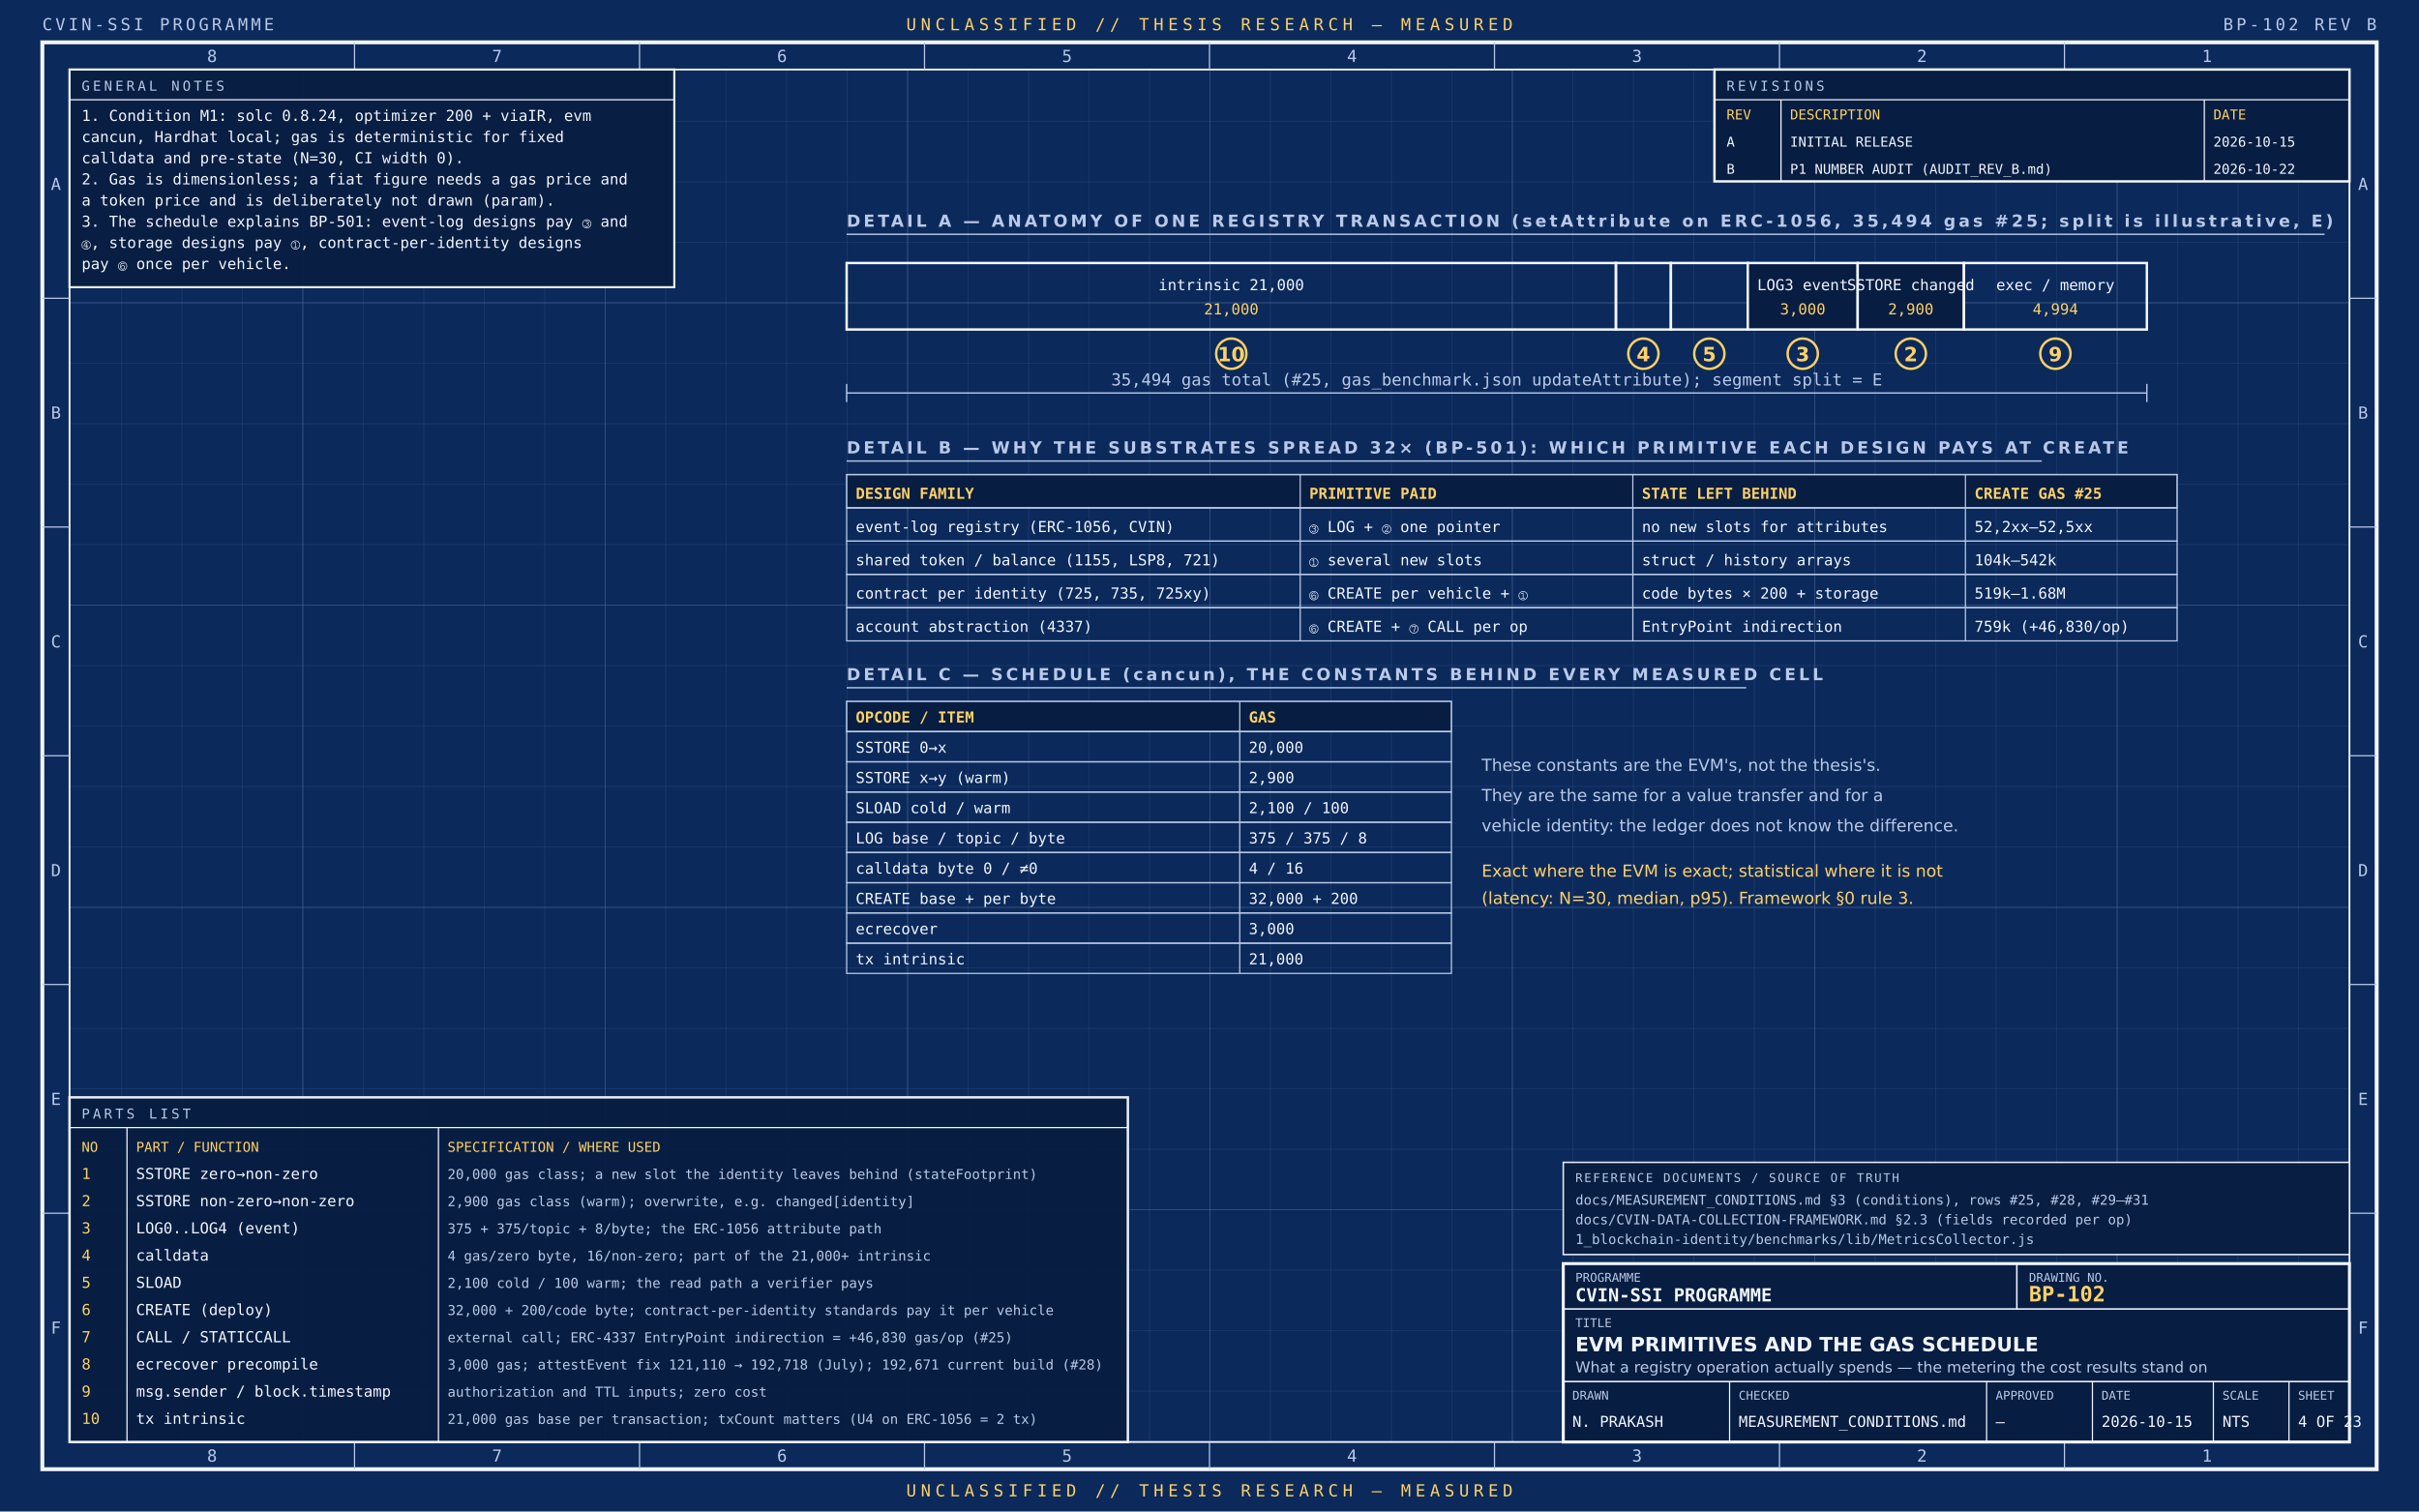
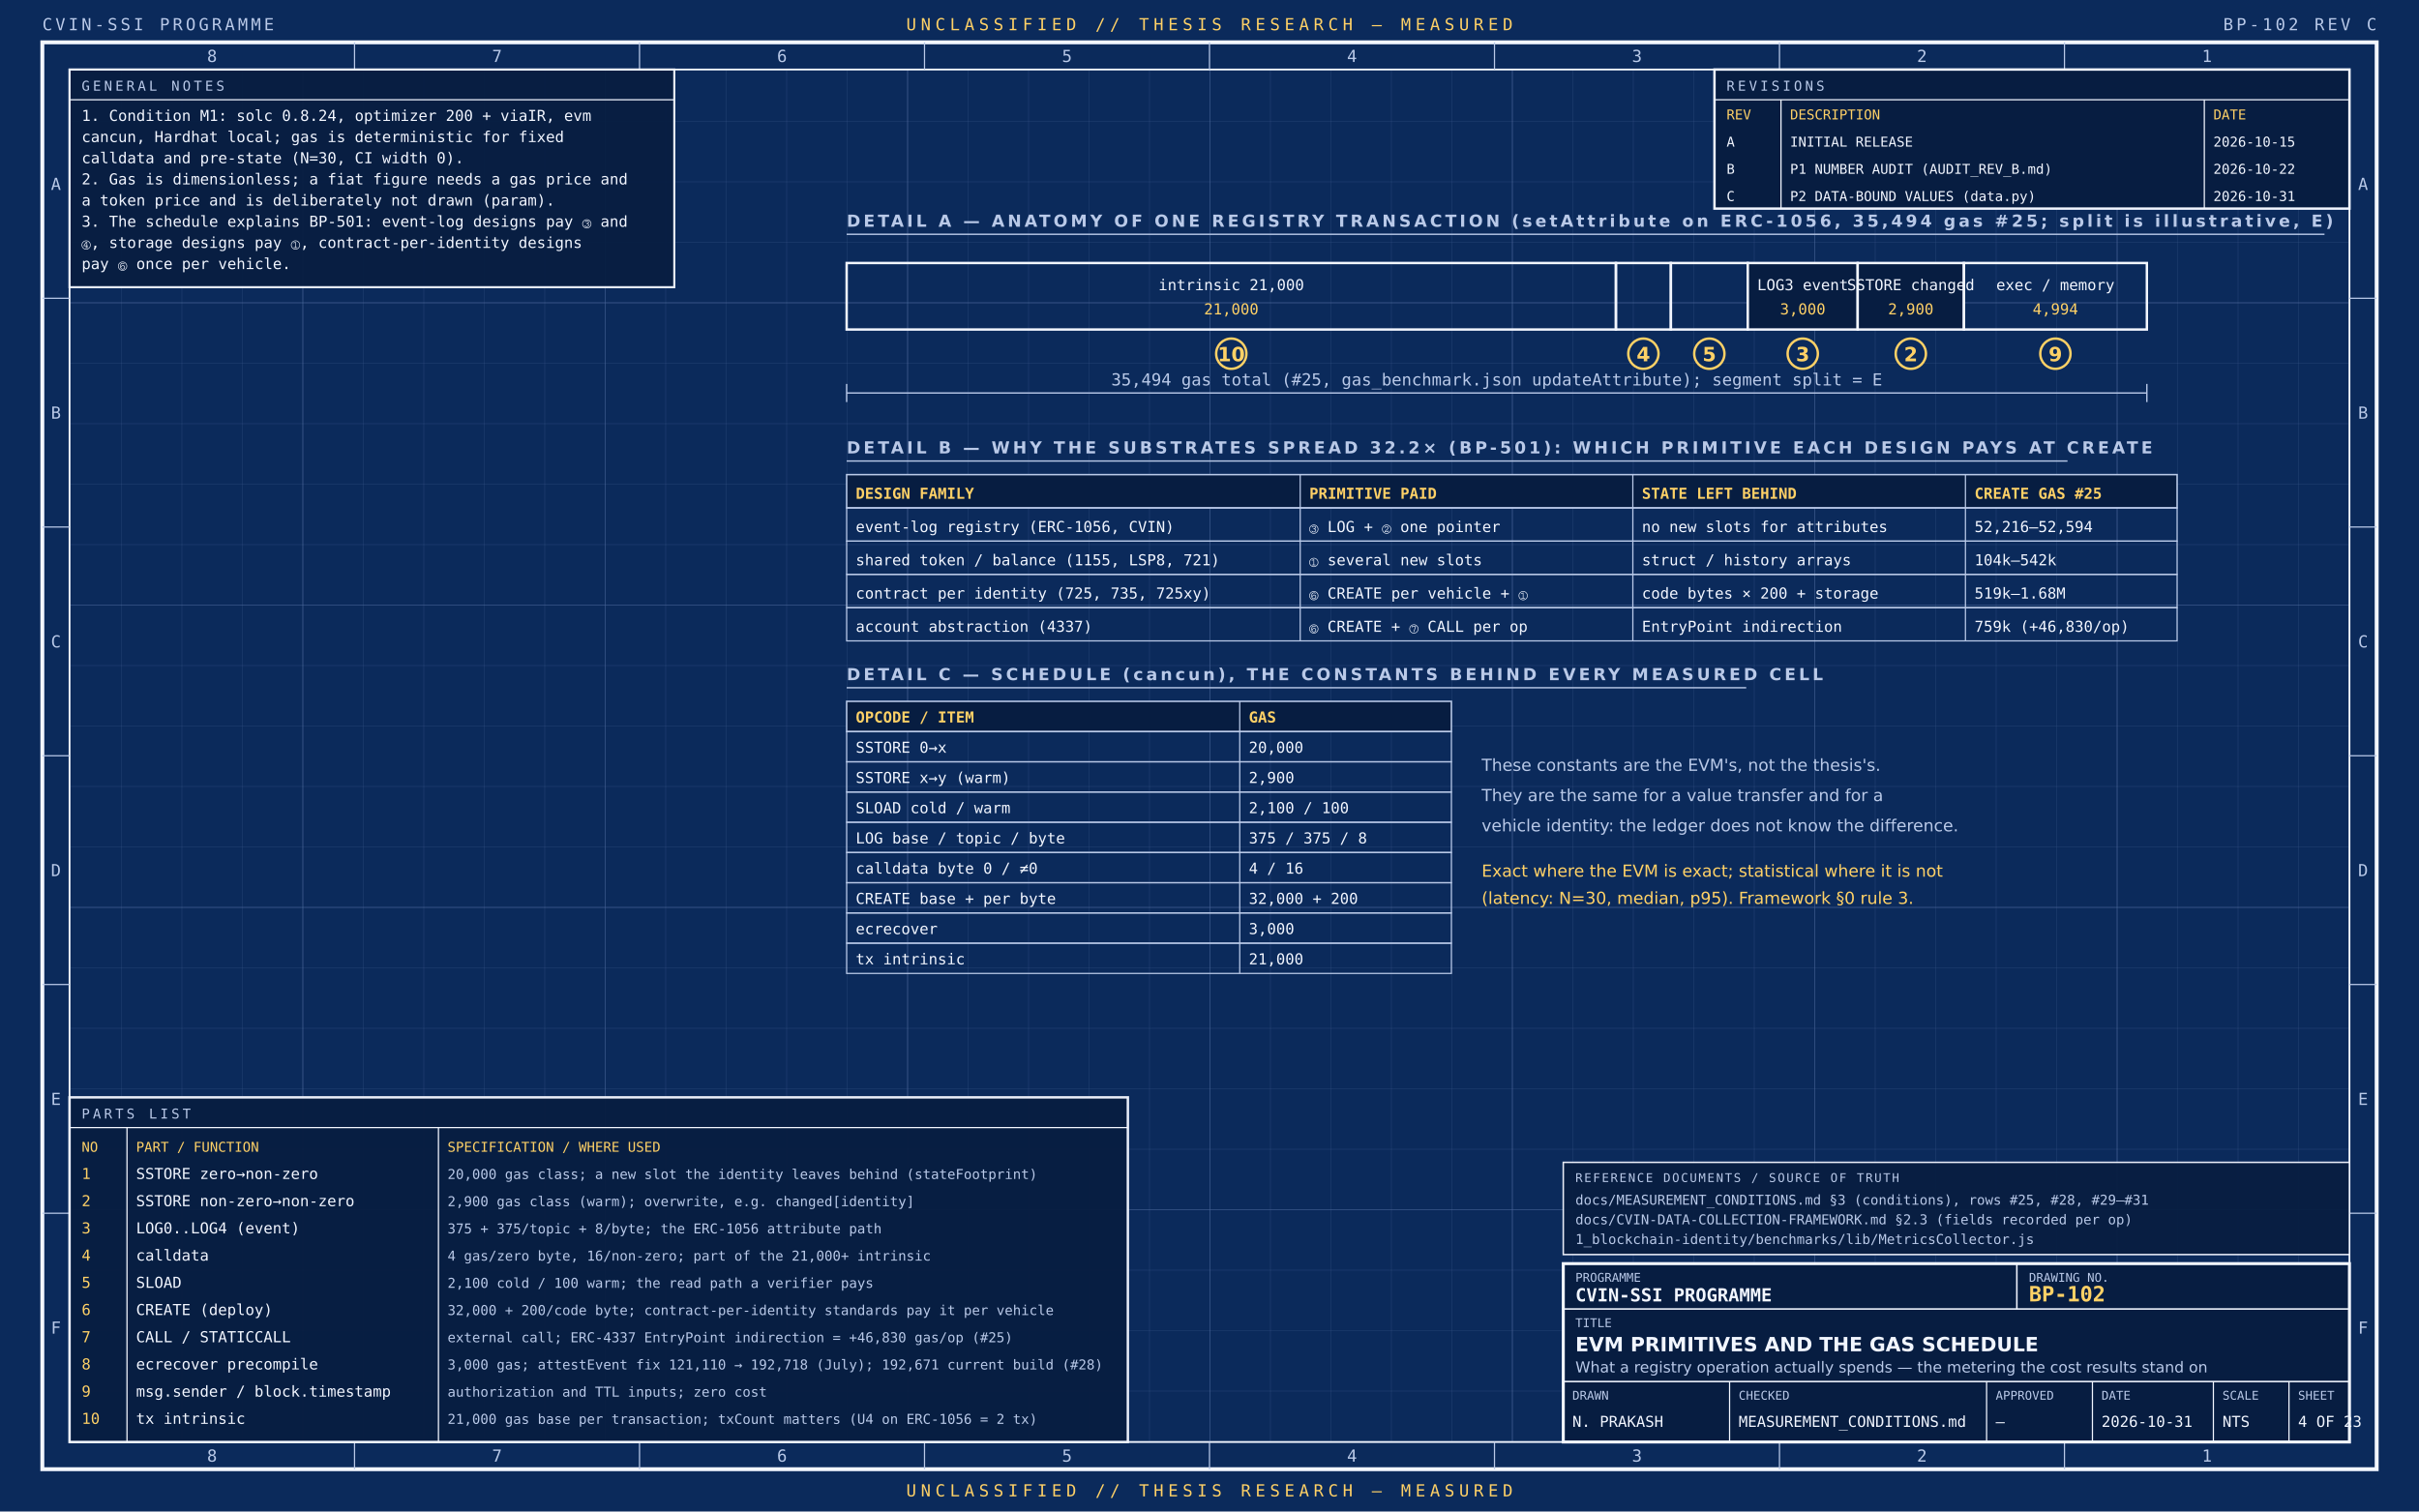
<svg xmlns="http://www.w3.org/2000/svg" width="1600" height="1000" viewBox="0 0 1600 1000">
  <defs>
    <pattern id="grid" width="40" height="40" patternUnits="userSpaceOnUse">
      <path d="M 40 0 L 0 0 0 40" fill="none" stroke="#5c78ad" stroke-width="0.35" opacity="0.55" />
    </pattern>
    <pattern id="grid2" width="200" height="200" patternUnits="userSpaceOnUse">
      <path d="M 200 0 L 0 0 0 200" fill="none" stroke="#5c78ad" stroke-width="0.7" opacity="0.6" />
    </pattern>
  </defs>
  <rect width="1600" height="1000" fill="#0b2a5b" />
  <rect x="46" y="46" width="1508" height="908" fill="url(#grid)" />
  <rect x="46" y="46" width="1508" height="908" fill="url(#grid2)" />
  <rect x="28" y="28" width="1544" height="944" fill="none" stroke="#f2f6ff" stroke-width="2.6" />
  <rect x="46" y="46" width="1508" height="908" fill="none" stroke="#f2f6ff" stroke-width="1.2" />
  <text x="140.25" y="41" font-family="DejaVu Sans Mono, Menlo, Consolas, monospace" font-size="11" fill="#b9c9e8" text-anchor="middle">8</text>
  <text x="140.25" y="967" font-family="DejaVu Sans Mono, Menlo, Consolas, monospace" font-size="11" fill="#b9c9e8" text-anchor="middle">8</text>
  <text x="328.75" y="41" font-family="DejaVu Sans Mono, Menlo, Consolas, monospace" font-size="11" fill="#b9c9e8" text-anchor="middle">7</text>
  <text x="328.75" y="967" font-family="DejaVu Sans Mono, Menlo, Consolas, monospace" font-size="11" fill="#b9c9e8" text-anchor="middle">7</text>
  <line x1="234.5" y1="28" x2="234.5" y2="46" stroke="#b9c9e8" stroke-width="0.8" />
  <line x1="234.5" y1="954" x2="234.5" y2="972" stroke="#b9c9e8" stroke-width="0.8" />
  <text x="517.25" y="41" font-family="DejaVu Sans Mono, Menlo, Consolas, monospace" font-size="11" fill="#b9c9e8" text-anchor="middle">6</text>
  <text x="517.25" y="967" font-family="DejaVu Sans Mono, Menlo, Consolas, monospace" font-size="11" fill="#b9c9e8" text-anchor="middle">6</text>
  <line x1="423.0" y1="28" x2="423.0" y2="46" stroke="#b9c9e8" stroke-width="0.8" />
  <line x1="423.0" y1="954" x2="423.0" y2="972" stroke="#b9c9e8" stroke-width="0.8" />
  <text x="705.75" y="41" font-family="DejaVu Sans Mono, Menlo, Consolas, monospace" font-size="11" fill="#b9c9e8" text-anchor="middle">5</text>
  <text x="705.75" y="967" font-family="DejaVu Sans Mono, Menlo, Consolas, monospace" font-size="11" fill="#b9c9e8" text-anchor="middle">5</text>
  <line x1="611.5" y1="28" x2="611.5" y2="46" stroke="#b9c9e8" stroke-width="0.8" />
  <line x1="611.5" y1="954" x2="611.5" y2="972" stroke="#b9c9e8" stroke-width="0.8" />
  <text x="894.25" y="41" font-family="DejaVu Sans Mono, Menlo, Consolas, monospace" font-size="11" fill="#b9c9e8" text-anchor="middle">4</text>
  <text x="894.25" y="967" font-family="DejaVu Sans Mono, Menlo, Consolas, monospace" font-size="11" fill="#b9c9e8" text-anchor="middle">4</text>
  <line x1="800.0" y1="28" x2="800.0" y2="46" stroke="#b9c9e8" stroke-width="0.8" />
  <line x1="800.0" y1="954" x2="800.0" y2="972" stroke="#b9c9e8" stroke-width="0.8" />
  <text x="1082.75" y="41" font-family="DejaVu Sans Mono, Menlo, Consolas, monospace" font-size="11" fill="#b9c9e8" text-anchor="middle">3</text>
  <text x="1082.75" y="967" font-family="DejaVu Sans Mono, Menlo, Consolas, monospace" font-size="11" fill="#b9c9e8" text-anchor="middle">3</text>
  <line x1="988.5" y1="28" x2="988.5" y2="46" stroke="#b9c9e8" stroke-width="0.8" />
  <line x1="988.5" y1="954" x2="988.5" y2="972" stroke="#b9c9e8" stroke-width="0.8" />
  <text x="1271.25" y="41" font-family="DejaVu Sans Mono, Menlo, Consolas, monospace" font-size="11" fill="#b9c9e8" text-anchor="middle">2</text>
  <text x="1271.25" y="967" font-family="DejaVu Sans Mono, Menlo, Consolas, monospace" font-size="11" fill="#b9c9e8" text-anchor="middle">2</text>
  <line x1="1177.0" y1="28" x2="1177.0" y2="46" stroke="#b9c9e8" stroke-width="0.8" />
  <line x1="1177.0" y1="954" x2="1177.0" y2="972" stroke="#b9c9e8" stroke-width="0.8" />
  <text x="1459.75" y="41" font-family="DejaVu Sans Mono, Menlo, Consolas, monospace" font-size="11" fill="#b9c9e8" text-anchor="middle">1</text>
  <text x="1459.75" y="967" font-family="DejaVu Sans Mono, Menlo, Consolas, monospace" font-size="11" fill="#b9c9e8" text-anchor="middle">1</text>
  <line x1="1365.5" y1="28" x2="1365.5" y2="46" stroke="#b9c9e8" stroke-width="0.8" />
  <line x1="1365.5" y1="954" x2="1365.5" y2="972" stroke="#b9c9e8" stroke-width="0.8" />
  <text x="37" y="125.667" font-family="DejaVu Sans Mono, Menlo, Consolas, monospace" font-size="11" fill="#b9c9e8" text-anchor="middle">A</text>
  <text x="1563" y="125.667" font-family="DejaVu Sans Mono, Menlo, Consolas, monospace" font-size="11" fill="#b9c9e8" text-anchor="middle">A</text>
  <text x="37" y="277.0" font-family="DejaVu Sans Mono, Menlo, Consolas, monospace" font-size="11" fill="#b9c9e8" text-anchor="middle">B</text>
  <text x="1563" y="277.0" font-family="DejaVu Sans Mono, Menlo, Consolas, monospace" font-size="11" fill="#b9c9e8" text-anchor="middle">B</text>
  <line x1="28" y1="197.333" x2="46" y2="197.333" stroke="#b9c9e8" stroke-width="0.8" />
  <line x1="1554" y1="197.333" x2="1572" y2="197.333" stroke="#b9c9e8" stroke-width="0.8" />
  <text x="37" y="428.333" font-family="DejaVu Sans Mono, Menlo, Consolas, monospace" font-size="11" fill="#b9c9e8" text-anchor="middle">C</text>
  <text x="1563" y="428.333" font-family="DejaVu Sans Mono, Menlo, Consolas, monospace" font-size="11" fill="#b9c9e8" text-anchor="middle">C</text>
  <line x1="28" y1="348.667" x2="46" y2="348.667" stroke="#b9c9e8" stroke-width="0.8" />
  <line x1="1554" y1="348.667" x2="1572" y2="348.667" stroke="#b9c9e8" stroke-width="0.8" />
  <text x="37" y="579.667" font-family="DejaVu Sans Mono, Menlo, Consolas, monospace" font-size="11" fill="#b9c9e8" text-anchor="middle">D</text>
  <text x="1563" y="579.667" font-family="DejaVu Sans Mono, Menlo, Consolas, monospace" font-size="11" fill="#b9c9e8" text-anchor="middle">D</text>
  <line x1="28" y1="500.0" x2="46" y2="500.0" stroke="#b9c9e8" stroke-width="0.8" />
  <line x1="1554" y1="500.0" x2="1572" y2="500.0" stroke="#b9c9e8" stroke-width="0.8" />
  <text x="37" y="731.0" font-family="DejaVu Sans Mono, Menlo, Consolas, monospace" font-size="11" fill="#b9c9e8" text-anchor="middle">E</text>
  <text x="1563" y="731.0" font-family="DejaVu Sans Mono, Menlo, Consolas, monospace" font-size="11" fill="#b9c9e8" text-anchor="middle">E</text>
  <line x1="28" y1="651.333" x2="46" y2="651.333" stroke="#b9c9e8" stroke-width="0.8" />
  <line x1="1554" y1="651.333" x2="1572" y2="651.333" stroke="#b9c9e8" stroke-width="0.8" />
  <text x="37" y="882.333" font-family="DejaVu Sans Mono, Menlo, Consolas, monospace" font-size="11" fill="#b9c9e8" text-anchor="middle">F</text>
  <text x="1563" y="882.333" font-family="DejaVu Sans Mono, Menlo, Consolas, monospace" font-size="11" fill="#b9c9e8" text-anchor="middle">F</text>
  <line x1="28" y1="802.667" x2="46" y2="802.667" stroke="#b9c9e8" stroke-width="0.8" />
  <line x1="1554" y1="802.667" x2="1572" y2="802.667" stroke="#b9c9e8" stroke-width="0.8" />
  <text x="800.0" y="20" font-family="DejaVu Sans Mono, Menlo, Consolas, monospace" font-size="11" fill="#ffd166" text-anchor="middle" letter-spacing="3">UNCLASSIFIED // THESIS RESEARCH — MEASURED</text>
  <text x="800.0" y="990" font-family="DejaVu Sans Mono, Menlo, Consolas, monospace" font-size="11" fill="#ffd166" text-anchor="middle" letter-spacing="3">UNCLASSIFIED // THESIS RESEARCH — MEASURED</text>
  <text x="28" y="20" font-family="DejaVu Sans Mono, Menlo, Consolas, monospace" font-size="11" fill="#b9c9e8" letter-spacing="2">CVIN-SSI PROGRAMME</text>
-   <text x="1572" y="20" font-family="DejaVu Sans Mono, Menlo, Consolas, monospace" font-size="11" fill="#b9c9e8" text-anchor="end" letter-spacing="2">BP-102  REV B</text>
+   <text x="1572" y="20" font-family="DejaVu Sans Mono, Menlo, Consolas, monospace" font-size="11" fill="#b9c9e8" text-anchor="end" letter-spacing="2">BP-102  REV C</text>
  <text x="560" y="150" font-family="DejaVu Sans, Helvetica, Arial, sans-serif" font-size="11" fill="#b9c9e8" text-anchor="start" font-weight="bold" opacity="1.0" letter-spacing="2">DETAIL A — ANATOMY OF ONE REGISTRY TRANSACTION (setAttribute on ERC-1056, 35,494 gas #25; split is illustrative, E)</text>
  <line x1="560" y1="155" x2="1537.5" y2="155" stroke="#b9c9e8" stroke-width="0.9" opacity="1.0" />
  <rect x="560" y="174" width="508.818" height="44" rx="0" fill="none" stroke="#f2f6ff" stroke-width="1.6" opacity="1.0" />
  <text x="814.409" y="192" font-family="DejaVu Sans Mono, Menlo, Consolas, monospace" font-size="10" fill="#f2f6ff" text-anchor="middle" font-weight="normal" opacity="1.0">intrinsic 21,000</text>
  <text x="814.409" y="208" font-family="DejaVu Sans Mono, Menlo, Consolas, monospace" font-size="10" fill="#ffd166" text-anchor="middle" font-weight="normal" opacity="1.0">21,000</text>
  <circle cx="814.409" cy="234" r="10" fill="#0b2a5b" stroke="#ffd166" stroke-width="1.6" />
  <text x="814.409" y="239" font-family="DejaVu Sans, Helvetica, Arial, sans-serif" font-size="13" fill="#ffd166" text-anchor="middle" font-weight="bold" opacity="1.0">10</text>
  <rect x="1068.818" y="174" width="36.344" height="44" rx="0" fill="none" stroke="#f2f6ff" stroke-width="1.6" opacity="1.0" />
  <circle cx="1086.99" cy="234" r="10" fill="#0b2a5b" stroke="#ffd166" stroke-width="1.6" />
  <text x="1086.99" y="239" font-family="DejaVu Sans, Helvetica, Arial, sans-serif" font-size="13" fill="#ffd166" text-anchor="middle" font-weight="bold" opacity="1.0">4</text>
  <rect x="1105.163" y="174" width="50.882" height="44" rx="0" fill="none" stroke="#f2f6ff" stroke-width="1.6" opacity="1.0" />
  <circle cx="1130.603" cy="234" r="10" fill="#0b2a5b" stroke="#ffd166" stroke-width="1.6" />
  <text x="1130.603" y="239" font-family="DejaVu Sans, Helvetica, Arial, sans-serif" font-size="13" fill="#ffd166" text-anchor="middle" font-weight="bold" opacity="1.0">5</text>
  <rect x="1156.044" y="174" width="72.688" height="44" rx="0" fill="#071d41" stroke="#f2f6ff" stroke-width="1.6" opacity="1.0" />
  <text x="1192.389" y="192" font-family="DejaVu Sans Mono, Menlo, Consolas, monospace" font-size="10" fill="#f2f6ff" text-anchor="middle" font-weight="normal" opacity="1.0">LOG3 event</text>
  <text x="1192.389" y="208" font-family="DejaVu Sans Mono, Menlo, Consolas, monospace" font-size="10" fill="#ffd166" text-anchor="middle" font-weight="normal" opacity="1.0">3,000</text>
  <circle cx="1192.389" cy="234" r="10" fill="#0b2a5b" stroke="#ffd166" stroke-width="1.6" />
  <text x="1192.389" y="239" font-family="DejaVu Sans, Helvetica, Arial, sans-serif" font-size="13" fill="#ffd166" text-anchor="middle" font-weight="bold" opacity="1.0">3</text>
  <rect x="1228.733" y="174" width="70.265" height="44" rx="0" fill="#071d41" stroke="#f2f6ff" stroke-width="1.6" opacity="1.0" />
  <text x="1263.865" y="192" font-family="DejaVu Sans Mono, Menlo, Consolas, monospace" font-size="10" fill="#f2f6ff" text-anchor="middle" font-weight="normal" opacity="1.0">SSTORE changed</text>
  <text x="1263.865" y="208" font-family="DejaVu Sans Mono, Menlo, Consolas, monospace" font-size="10" fill="#ffd166" text-anchor="middle" font-weight="normal" opacity="1.0">2,900</text>
  <circle cx="1263.865" cy="234" r="10" fill="#0b2a5b" stroke="#ffd166" stroke-width="1.6" />
  <text x="1263.865" y="239" font-family="DejaVu Sans, Helvetica, Arial, sans-serif" font-size="13" fill="#ffd166" text-anchor="middle" font-weight="bold" opacity="1.0">2</text>
  <rect x="1298.998" y="174" width="121.002" height="44" rx="0" fill="none" stroke="#f2f6ff" stroke-width="1.6" opacity="1.0" />
  <text x="1359.499" y="192" font-family="DejaVu Sans Mono, Menlo, Consolas, monospace" font-size="10" fill="#f2f6ff" text-anchor="middle" font-weight="normal" opacity="1.0">exec / memory</text>
  <text x="1359.499" y="208" font-family="DejaVu Sans Mono, Menlo, Consolas, monospace" font-size="10" fill="#ffd166" text-anchor="middle" font-weight="normal" opacity="1.0">4,994</text>
  <circle cx="1359.499" cy="234" r="10" fill="#0b2a5b" stroke="#ffd166" stroke-width="1.6" />
  <text x="1359.499" y="239" font-family="DejaVu Sans, Helvetica, Arial, sans-serif" font-size="13" fill="#ffd166" text-anchor="middle" font-weight="bold" opacity="1.0">9</text>
  <line x1="560" y1="260" x2="1420" y2="260" stroke="#b9c9e8" stroke-width="0.9" opacity="1.0" />
  <line x1="560" y1="254" x2="560" y2="266" stroke="#b9c9e8" stroke-width="0.9" opacity="1.0" />
  <line x1="1420" y1="254" x2="1420" y2="266" stroke="#b9c9e8" stroke-width="0.9" opacity="1.0" />
  <text x="990.0" y="255" font-family="DejaVu Sans Mono, Menlo, Consolas, monospace" font-size="11" fill="#b9c9e8" text-anchor="middle" font-weight="normal" opacity="1.0">35,494 gas total (#25, gas_benchmark.json updateAttribute); segment split = E</text>
-   <text x="560" y="300" font-family="DejaVu Sans, Helvetica, Arial, sans-serif" font-size="11" fill="#b9c9e8" text-anchor="start" font-weight="bold" opacity="1.0" letter-spacing="2">DETAIL B — WHY THE SUBSTRATES SPREAD 32× (BP-501): WHICH PRIMITIVE EACH DESIGN PAYS AT CREATE</text>
-   <line x1="560" y1="305" x2="1350.5" y2="305" stroke="#b9c9e8" stroke-width="0.9" opacity="1.0" />
+   <text x="560" y="300" font-family="DejaVu Sans, Helvetica, Arial, sans-serif" font-size="11" fill="#b9c9e8" text-anchor="start" font-weight="bold" opacity="1.0" letter-spacing="2">DETAIL B — WHY THE SUBSTRATES SPREAD 32.2× (BP-501): WHICH PRIMITIVE EACH DESIGN PAYS AT CREATE</text>
+   <line x1="560" y1="305" x2="1367.5" y2="305" stroke="#b9c9e8" stroke-width="0.9" opacity="1.0" />
  <rect x="560" y="314" width="880" height="22" rx="0" fill="#071d41" stroke="#b9c9e8" stroke-width="1.0" opacity="1.0" />
  <text x="566" y="330" font-family="DejaVu Sans Mono, Menlo, Consolas, monospace" font-size="10" fill="#ffd166" text-anchor="start" font-weight="bold" opacity="1.0">DESIGN FAMILY</text>
  <text x="866" y="330" font-family="DejaVu Sans Mono, Menlo, Consolas, monospace" font-size="10" fill="#ffd166" text-anchor="start" font-weight="bold" opacity="1.0">PRIMITIVE PAID</text>
  <text x="1086" y="330" font-family="DejaVu Sans Mono, Menlo, Consolas, monospace" font-size="10" fill="#ffd166" text-anchor="start" font-weight="bold" opacity="1.0">STATE LEFT BEHIND</text>
  <text x="1306" y="330" font-family="DejaVu Sans Mono, Menlo, Consolas, monospace" font-size="10" fill="#ffd166" text-anchor="start" font-weight="bold" opacity="1.0">CREATE GAS #25</text>
  <rect x="560" y="336" width="880" height="22" rx="0" fill="none" stroke="#b9c9e8" stroke-width="0.8" opacity="1.0" />
  <text x="566" y="352" font-family="DejaVu Sans Mono, Menlo, Consolas, monospace" font-size="10" fill="#f2f6ff" text-anchor="start" font-weight="normal" opacity="1.0">event-log registry (ERC-1056, CVIN)</text>
  <text x="866" y="352" font-family="DejaVu Sans Mono, Menlo, Consolas, monospace" font-size="10" fill="#f2f6ff" text-anchor="start" font-weight="normal" opacity="1.0">③ LOG + ② one pointer</text>
  <text x="1086" y="352" font-family="DejaVu Sans Mono, Menlo, Consolas, monospace" font-size="10" fill="#f2f6ff" text-anchor="start" font-weight="normal" opacity="1.0">no new slots for attributes</text>
-   <text x="1306" y="352" font-family="DejaVu Sans Mono, Menlo, Consolas, monospace" font-size="10" fill="#f2f6ff" text-anchor="start" font-weight="normal" opacity="1.0">52,2xx–52,5xx</text>
+   <text x="1306" y="352" font-family="DejaVu Sans Mono, Menlo, Consolas, monospace" font-size="10" fill="#f2f6ff" text-anchor="start" font-weight="normal" opacity="1.0">52,216–52,594</text>
  <rect x="560" y="358" width="880" height="22" rx="0" fill="none" stroke="#b9c9e8" stroke-width="0.8" opacity="1.0" />
  <text x="566" y="374" font-family="DejaVu Sans Mono, Menlo, Consolas, monospace" font-size="10" fill="#f2f6ff" text-anchor="start" font-weight="normal" opacity="1.0">shared token / balance (1155, LSP8, 721)</text>
  <text x="866" y="374" font-family="DejaVu Sans Mono, Menlo, Consolas, monospace" font-size="10" fill="#f2f6ff" text-anchor="start" font-weight="normal" opacity="1.0">① several new slots</text>
  <text x="1086" y="374" font-family="DejaVu Sans Mono, Menlo, Consolas, monospace" font-size="10" fill="#f2f6ff" text-anchor="start" font-weight="normal" opacity="1.0">struct / history arrays</text>
  <text x="1306" y="374" font-family="DejaVu Sans Mono, Menlo, Consolas, monospace" font-size="10" fill="#f2f6ff" text-anchor="start" font-weight="normal" opacity="1.0">104k–542k</text>
  <rect x="560" y="380" width="880" height="22" rx="0" fill="none" stroke="#b9c9e8" stroke-width="0.8" opacity="1.0" />
  <text x="566" y="396" font-family="DejaVu Sans Mono, Menlo, Consolas, monospace" font-size="10" fill="#f2f6ff" text-anchor="start" font-weight="normal" opacity="1.0">contract per identity (725, 735, 725xy)</text>
  <text x="866" y="396" font-family="DejaVu Sans Mono, Menlo, Consolas, monospace" font-size="10" fill="#f2f6ff" text-anchor="start" font-weight="normal" opacity="1.0">⑥ CREATE per vehicle + ①</text>
  <text x="1086" y="396" font-family="DejaVu Sans Mono, Menlo, Consolas, monospace" font-size="10" fill="#f2f6ff" text-anchor="start" font-weight="normal" opacity="1.0">code bytes × 200 + storage</text>
  <text x="1306" y="396" font-family="DejaVu Sans Mono, Menlo, Consolas, monospace" font-size="10" fill="#f2f6ff" text-anchor="start" font-weight="normal" opacity="1.0">519k–1.68M</text>
  <rect x="560" y="402" width="880" height="22" rx="0" fill="none" stroke="#b9c9e8" stroke-width="0.8" opacity="1.0" />
  <text x="566" y="418" font-family="DejaVu Sans Mono, Menlo, Consolas, monospace" font-size="10" fill="#f2f6ff" text-anchor="start" font-weight="normal" opacity="1.0">account abstraction (4337)</text>
  <text x="866" y="418" font-family="DejaVu Sans Mono, Menlo, Consolas, monospace" font-size="10" fill="#f2f6ff" text-anchor="start" font-weight="normal" opacity="1.0">⑥ CREATE + ⑦ CALL per op</text>
  <text x="1086" y="418" font-family="DejaVu Sans Mono, Menlo, Consolas, monospace" font-size="10" fill="#f2f6ff" text-anchor="start" font-weight="normal" opacity="1.0">EntryPoint indirection</text>
  <text x="1306" y="418" font-family="DejaVu Sans Mono, Menlo, Consolas, monospace" font-size="10" fill="#f2f6ff" text-anchor="start" font-weight="normal" opacity="1.0">759k (+46,830/op)</text>
  <line x1="860" y1="314" x2="860" y2="424" stroke="#b9c9e8" stroke-width="0.8" opacity="1.0" />
  <line x1="1080" y1="314" x2="1080" y2="424" stroke="#b9c9e8" stroke-width="0.8" opacity="1.0" />
  <line x1="1300" y1="314" x2="1300" y2="424" stroke="#b9c9e8" stroke-width="0.8" opacity="1.0" />
  <text x="560" y="450" font-family="DejaVu Sans, Helvetica, Arial, sans-serif" font-size="11" fill="#b9c9e8" text-anchor="start" font-weight="bold" opacity="1.0" letter-spacing="2">DETAIL C — SCHEDULE (cancun), THE CONSTANTS BEHIND EVERY MEASURED CELL</text>
  <line x1="560" y1="455" x2="1155.0" y2="455" stroke="#b9c9e8" stroke-width="0.9" opacity="1.0" />
  <rect x="560" y="464" width="400" height="20" rx="0" fill="#071d41" stroke="#b9c9e8" stroke-width="1.0" opacity="1.0" />
  <text x="566" y="478" font-family="DejaVu Sans Mono, Menlo, Consolas, monospace" font-size="10" fill="#ffd166" text-anchor="start" font-weight="bold" opacity="1.0">OPCODE / ITEM</text>
  <text x="826" y="478" font-family="DejaVu Sans Mono, Menlo, Consolas, monospace" font-size="10" fill="#ffd166" text-anchor="start" font-weight="bold" opacity="1.0">GAS</text>
  <rect x="560" y="484" width="400" height="20" rx="0" fill="none" stroke="#b9c9e8" stroke-width="0.8" opacity="1.0" />
  <text x="566" y="498" font-family="DejaVu Sans Mono, Menlo, Consolas, monospace" font-size="10" fill="#f2f6ff" text-anchor="start" font-weight="normal" opacity="1.0">SSTORE 0→x</text>
  <text x="826" y="498" font-family="DejaVu Sans Mono, Menlo, Consolas, monospace" font-size="10" fill="#f2f6ff" text-anchor="start" font-weight="normal" opacity="1.0">20,000</text>
  <rect x="560" y="504" width="400" height="20" rx="0" fill="none" stroke="#b9c9e8" stroke-width="0.8" opacity="1.0" />
  <text x="566" y="518" font-family="DejaVu Sans Mono, Menlo, Consolas, monospace" font-size="10" fill="#f2f6ff" text-anchor="start" font-weight="normal" opacity="1.0">SSTORE x→y (warm)</text>
  <text x="826" y="518" font-family="DejaVu Sans Mono, Menlo, Consolas, monospace" font-size="10" fill="#f2f6ff" text-anchor="start" font-weight="normal" opacity="1.0">2,900</text>
  <rect x="560" y="524" width="400" height="20" rx="0" fill="none" stroke="#b9c9e8" stroke-width="0.8" opacity="1.0" />
  <text x="566" y="538" font-family="DejaVu Sans Mono, Menlo, Consolas, monospace" font-size="10" fill="#f2f6ff" text-anchor="start" font-weight="normal" opacity="1.0">SLOAD cold / warm</text>
  <text x="826" y="538" font-family="DejaVu Sans Mono, Menlo, Consolas, monospace" font-size="10" fill="#f2f6ff" text-anchor="start" font-weight="normal" opacity="1.0">2,100 / 100</text>
  <rect x="560" y="544" width="400" height="20" rx="0" fill="none" stroke="#b9c9e8" stroke-width="0.8" opacity="1.0" />
  <text x="566" y="558" font-family="DejaVu Sans Mono, Menlo, Consolas, monospace" font-size="10" fill="#f2f6ff" text-anchor="start" font-weight="normal" opacity="1.0">LOG base / topic / byte</text>
  <text x="826" y="558" font-family="DejaVu Sans Mono, Menlo, Consolas, monospace" font-size="10" fill="#f2f6ff" text-anchor="start" font-weight="normal" opacity="1.0">375 / 375 / 8</text>
  <rect x="560" y="564" width="400" height="20" rx="0" fill="none" stroke="#b9c9e8" stroke-width="0.8" opacity="1.0" />
  <text x="566" y="578" font-family="DejaVu Sans Mono, Menlo, Consolas, monospace" font-size="10" fill="#f2f6ff" text-anchor="start" font-weight="normal" opacity="1.0">calldata byte 0 / ≠0</text>
  <text x="826" y="578" font-family="DejaVu Sans Mono, Menlo, Consolas, monospace" font-size="10" fill="#f2f6ff" text-anchor="start" font-weight="normal" opacity="1.0">4 / 16</text>
  <rect x="560" y="584" width="400" height="20" rx="0" fill="none" stroke="#b9c9e8" stroke-width="0.8" opacity="1.0" />
  <text x="566" y="598" font-family="DejaVu Sans Mono, Menlo, Consolas, monospace" font-size="10" fill="#f2f6ff" text-anchor="start" font-weight="normal" opacity="1.0">CREATE base + per byte</text>
  <text x="826" y="598" font-family="DejaVu Sans Mono, Menlo, Consolas, monospace" font-size="10" fill="#f2f6ff" text-anchor="start" font-weight="normal" opacity="1.0">32,000 + 200</text>
  <rect x="560" y="604" width="400" height="20" rx="0" fill="none" stroke="#b9c9e8" stroke-width="0.8" opacity="1.0" />
  <text x="566" y="618" font-family="DejaVu Sans Mono, Menlo, Consolas, monospace" font-size="10" fill="#f2f6ff" text-anchor="start" font-weight="normal" opacity="1.0">ecrecover</text>
  <text x="826" y="618" font-family="DejaVu Sans Mono, Menlo, Consolas, monospace" font-size="10" fill="#f2f6ff" text-anchor="start" font-weight="normal" opacity="1.0">3,000</text>
  <rect x="560" y="624" width="400" height="20" rx="0" fill="none" stroke="#b9c9e8" stroke-width="0.8" opacity="1.0" />
  <text x="566" y="638" font-family="DejaVu Sans Mono, Menlo, Consolas, monospace" font-size="10" fill="#f2f6ff" text-anchor="start" font-weight="normal" opacity="1.0">tx intrinsic</text>
  <text x="826" y="638" font-family="DejaVu Sans Mono, Menlo, Consolas, monospace" font-size="10" fill="#f2f6ff" text-anchor="start" font-weight="normal" opacity="1.0">21,000</text>
  <line x1="820" y1="464" x2="820" y2="644" stroke="#b9c9e8" stroke-width="0.8" opacity="1.0" />
  <text x="980" y="510" font-family="DejaVu Sans, Helvetica, Arial, sans-serif" font-size="11" fill="#b9c9e8" text-anchor="start" font-weight="normal" opacity="1.0">These constants are the EVM's, not the thesis's.</text>
  <text x="980" y="530" font-family="DejaVu Sans, Helvetica, Arial, sans-serif" font-size="11" fill="#b9c9e8" text-anchor="start" font-weight="normal" opacity="1.0">They are the same for a value transfer and for a</text>
  <text x="980" y="550" font-family="DejaVu Sans, Helvetica, Arial, sans-serif" font-size="11" fill="#b9c9e8" text-anchor="start" font-weight="normal" opacity="1.0">vehicle identity: the ledger does not know the difference.</text>
  <text x="980" y="580" font-family="DejaVu Sans, Helvetica, Arial, sans-serif" font-size="11" fill="#ffd166" text-anchor="start" font-weight="normal" opacity="1.0">Exact where the EVM is exact; statistical where it is not</text>
  <text x="980" y="598" font-family="DejaVu Sans, Helvetica, Arial, sans-serif" font-size="11" fill="#ffd166" text-anchor="start" font-weight="normal" opacity="1.0">(latency: N=30, median, p95). Framework §0 rule 3.</text>
  <rect x="46" y="46" width="400" height="144" rx="0" fill="#071d41" stroke="#f2f6ff" stroke-width="1.4" opacity="0.95" />
  <text x="54" y="60" font-family="DejaVu Sans Mono, Menlo, Consolas, monospace" font-size="9" fill="#b9c9e8" text-anchor="start" font-weight="normal" opacity="1.0" letter-spacing="2">GENERAL NOTES</text>
  <line x1="46" y1="66" x2="446" y2="66" stroke="#f2f6ff" stroke-width="0.8" opacity="1.0" />
  <text x="54" y="80" font-family="DejaVu Sans Mono, Menlo, Consolas, monospace" font-size="10" fill="#f2f6ff" text-anchor="start" font-weight="normal" opacity="1.0">1. Condition M1: solc 0.8.24, optimizer 200 + viaIR, evm</text>
  <text x="54" y="94" font-family="DejaVu Sans Mono, Menlo, Consolas, monospace" font-size="10" fill="#f2f6ff" text-anchor="start" font-weight="normal" opacity="1.0">   cancun, Hardhat local; gas is deterministic for fixed</text>
  <text x="54" y="108" font-family="DejaVu Sans Mono, Menlo, Consolas, monospace" font-size="10" fill="#f2f6ff" text-anchor="start" font-weight="normal" opacity="1.0">   calldata and pre-state (N=30, CI width 0).</text>
  <text x="54" y="122" font-family="DejaVu Sans Mono, Menlo, Consolas, monospace" font-size="10" fill="#f2f6ff" text-anchor="start" font-weight="normal" opacity="1.0">2. Gas is dimensionless; a fiat figure needs a gas price and</text>
  <text x="54" y="136" font-family="DejaVu Sans Mono, Menlo, Consolas, monospace" font-size="10" fill="#f2f6ff" text-anchor="start" font-weight="normal" opacity="1.0">   a token price and is deliberately not drawn (param).</text>
  <text x="54" y="150" font-family="DejaVu Sans Mono, Menlo, Consolas, monospace" font-size="10" fill="#f2f6ff" text-anchor="start" font-weight="normal" opacity="1.0">3. The schedule explains BP-501: event-log designs pay ③ and</text>
  <text x="54" y="164" font-family="DejaVu Sans Mono, Menlo, Consolas, monospace" font-size="10" fill="#f2f6ff" text-anchor="start" font-weight="normal" opacity="1.0">   ④, storage designs pay ①, contract-per-identity designs</text>
  <text x="54" y="178" font-family="DejaVu Sans Mono, Menlo, Consolas, monospace" font-size="10" fill="#f2f6ff" text-anchor="start" font-weight="normal" opacity="1.0">   pay ⑥ once per vehicle.</text>
-   <rect x="1134" y="46" width="420" height="74" rx="0" fill="#071d41" stroke="#f2f6ff" stroke-width="1.6" opacity="1.0" />
+   <rect x="1134" y="46" width="420" height="92" rx="0" fill="#071d41" stroke="#f2f6ff" stroke-width="1.6" opacity="1.0" />
  <text x="1142" y="60" font-family="DejaVu Sans Mono, Menlo, Consolas, monospace" font-size="9" fill="#b9c9e8" text-anchor="start" font-weight="normal" opacity="1.0" letter-spacing="2">REVISIONS</text>
  <line x1="1134" y1="66" x2="1554" y2="66" stroke="#f2f6ff" stroke-width="0.8" opacity="1.0" />
  <text x="1142" y="79" font-family="DejaVu Sans Mono, Menlo, Consolas, monospace" font-size="9" fill="#ffd166" text-anchor="start" font-weight="normal" opacity="1.0">REV</text>
  <text x="1184" y="79" font-family="DejaVu Sans Mono, Menlo, Consolas, monospace" font-size="9" fill="#ffd166" text-anchor="start" font-weight="normal" opacity="1.0">DESCRIPTION</text>
  <text x="1464" y="79" font-family="DejaVu Sans Mono, Menlo, Consolas, monospace" font-size="9" fill="#ffd166" text-anchor="start" font-weight="normal" opacity="1.0">DATE</text>
  <text x="1142" y="97" font-family="DejaVu Sans Mono, Menlo, Consolas, monospace" font-size="9" fill="#f2f6ff" text-anchor="start" font-weight="normal" opacity="1.0">A</text>
  <text x="1184" y="97" font-family="DejaVu Sans Mono, Menlo, Consolas, monospace" font-size="9" fill="#f2f6ff" text-anchor="start" font-weight="normal" opacity="1.0">INITIAL RELEASE</text>
  <text x="1464" y="97" font-family="DejaVu Sans Mono, Menlo, Consolas, monospace" font-size="9" fill="#f2f6ff" text-anchor="start" font-weight="normal" opacity="1.0">2026-10-15</text>
  <text x="1142" y="115" font-family="DejaVu Sans Mono, Menlo, Consolas, monospace" font-size="9" fill="#f2f6ff" text-anchor="start" font-weight="normal" opacity="1.0">B</text>
  <text x="1184" y="115" font-family="DejaVu Sans Mono, Menlo, Consolas, monospace" font-size="9" fill="#f2f6ff" text-anchor="start" font-weight="normal" opacity="1.0">P1 NUMBER AUDIT (AUDIT_REV_B.md)</text>
  <text x="1464" y="115" font-family="DejaVu Sans Mono, Menlo, Consolas, monospace" font-size="9" fill="#f2f6ff" text-anchor="start" font-weight="normal" opacity="1.0">2026-10-22</text>
-   <line x1="1178" y1="66" x2="1178" y2="120" stroke="#f2f6ff" stroke-width="0.8" opacity="1.0" />
-   <line x1="1458" y1="66" x2="1458" y2="120" stroke="#f2f6ff" stroke-width="0.8" opacity="1.0" />
+   <text x="1142" y="133" font-family="DejaVu Sans Mono, Menlo, Consolas, monospace" font-size="9" fill="#f2f6ff" text-anchor="start" font-weight="normal" opacity="1.0">C</text>
+   <text x="1184" y="133" font-family="DejaVu Sans Mono, Menlo, Consolas, monospace" font-size="9" fill="#f2f6ff" text-anchor="start" font-weight="normal" opacity="1.0">P2 DATA-BOUND VALUES (data.py)</text>
+   <text x="1464" y="133" font-family="DejaVu Sans Mono, Menlo, Consolas, monospace" font-size="9" fill="#f2f6ff" text-anchor="start" font-weight="normal" opacity="1.0">2026-10-31</text>
+   <line x1="1178" y1="66" x2="1178" y2="138" stroke="#f2f6ff" stroke-width="0.8" opacity="1.0" />
+   <line x1="1458" y1="66" x2="1458" y2="138" stroke="#f2f6ff" stroke-width="0.8" opacity="1.0" />
  <rect x="46" y="726" width="700" height="228" rx="0" fill="#071d41" stroke="#f2f6ff" stroke-width="1.6" opacity="0.96" />
  <text x="54" y="740" font-family="DejaVu Sans Mono, Menlo, Consolas, monospace" font-size="9" fill="#b9c9e8" text-anchor="start" font-weight="normal" opacity="1.0" letter-spacing="2">PARTS LIST</text>
  <line x1="46" y1="746" x2="746" y2="746" stroke="#f2f6ff" stroke-width="0.8" opacity="1.0" />
  <text x="54" y="762" font-family="DejaVu Sans Mono, Menlo, Consolas, monospace" font-size="9" fill="#ffd166" text-anchor="start" font-weight="normal" opacity="1.0">NO</text>
  <text x="90" y="762" font-family="DejaVu Sans Mono, Menlo, Consolas, monospace" font-size="9" fill="#ffd166" text-anchor="start" font-weight="normal" opacity="1.0">PART / FUNCTION</text>
  <text x="296" y="762" font-family="DejaVu Sans Mono, Menlo, Consolas, monospace" font-size="9" fill="#ffd166" text-anchor="start" font-weight="normal" opacity="1.0">SPECIFICATION / WHERE USED</text>
  <text x="54" y="780" font-family="DejaVu Sans Mono, Menlo, Consolas, monospace" font-size="10" fill="#ffd166" text-anchor="start" font-weight="normal" opacity="1.0">1</text>
  <text x="90" y="780" font-family="DejaVu Sans Mono, Menlo, Consolas, monospace" font-size="10" fill="#f2f6ff" text-anchor="start" font-weight="normal" opacity="1.0">SSTORE zero→non-zero</text>
  <text x="296" y="780" font-family="DejaVu Sans Mono, Menlo, Consolas, monospace" font-size="9" fill="#b9c9e8" text-anchor="start" font-weight="normal" opacity="1.0">20,000 gas class; a new slot the identity leaves behind (stateFootprint)</text>
  <text x="54" y="798" font-family="DejaVu Sans Mono, Menlo, Consolas, monospace" font-size="10" fill="#ffd166" text-anchor="start" font-weight="normal" opacity="1.0">2</text>
  <text x="90" y="798" font-family="DejaVu Sans Mono, Menlo, Consolas, monospace" font-size="10" fill="#f2f6ff" text-anchor="start" font-weight="normal" opacity="1.0">SSTORE non-zero→non-zero</text>
  <text x="296" y="798" font-family="DejaVu Sans Mono, Menlo, Consolas, monospace" font-size="9" fill="#b9c9e8" text-anchor="start" font-weight="normal" opacity="1.0">2,900 gas class (warm); overwrite, e.g. changed[identity]</text>
  <text x="54" y="816" font-family="DejaVu Sans Mono, Menlo, Consolas, monospace" font-size="10" fill="#ffd166" text-anchor="start" font-weight="normal" opacity="1.0">3</text>
  <text x="90" y="816" font-family="DejaVu Sans Mono, Menlo, Consolas, monospace" font-size="10" fill="#f2f6ff" text-anchor="start" font-weight="normal" opacity="1.0">LOG0..LOG4 (event)</text>
  <text x="296" y="816" font-family="DejaVu Sans Mono, Menlo, Consolas, monospace" font-size="9" fill="#b9c9e8" text-anchor="start" font-weight="normal" opacity="1.0">375 + 375/topic + 8/byte; the ERC-1056 attribute path</text>
  <text x="54" y="834" font-family="DejaVu Sans Mono, Menlo, Consolas, monospace" font-size="10" fill="#ffd166" text-anchor="start" font-weight="normal" opacity="1.0">4</text>
  <text x="90" y="834" font-family="DejaVu Sans Mono, Menlo, Consolas, monospace" font-size="10" fill="#f2f6ff" text-anchor="start" font-weight="normal" opacity="1.0">calldata</text>
  <text x="296" y="834" font-family="DejaVu Sans Mono, Menlo, Consolas, monospace" font-size="9" fill="#b9c9e8" text-anchor="start" font-weight="normal" opacity="1.0">4 gas/zero byte, 16/non-zero; part of the 21,000+ intrinsic</text>
  <text x="54" y="852" font-family="DejaVu Sans Mono, Menlo, Consolas, monospace" font-size="10" fill="#ffd166" text-anchor="start" font-weight="normal" opacity="1.0">5</text>
  <text x="90" y="852" font-family="DejaVu Sans Mono, Menlo, Consolas, monospace" font-size="10" fill="#f2f6ff" text-anchor="start" font-weight="normal" opacity="1.0">SLOAD</text>
  <text x="296" y="852" font-family="DejaVu Sans Mono, Menlo, Consolas, monospace" font-size="9" fill="#b9c9e8" text-anchor="start" font-weight="normal" opacity="1.0">2,100 cold / 100 warm; the read path a verifier pays</text>
  <text x="54" y="870" font-family="DejaVu Sans Mono, Menlo, Consolas, monospace" font-size="10" fill="#ffd166" text-anchor="start" font-weight="normal" opacity="1.0">6</text>
  <text x="90" y="870" font-family="DejaVu Sans Mono, Menlo, Consolas, monospace" font-size="10" fill="#f2f6ff" text-anchor="start" font-weight="normal" opacity="1.0">CREATE (deploy)</text>
  <text x="296" y="870" font-family="DejaVu Sans Mono, Menlo, Consolas, monospace" font-size="9" fill="#b9c9e8" text-anchor="start" font-weight="normal" opacity="1.0">32,000 + 200/code byte; contract-per-identity standards pay it per vehicle</text>
  <text x="54" y="888" font-family="DejaVu Sans Mono, Menlo, Consolas, monospace" font-size="10" fill="#ffd166" text-anchor="start" font-weight="normal" opacity="1.0">7</text>
  <text x="90" y="888" font-family="DejaVu Sans Mono, Menlo, Consolas, monospace" font-size="10" fill="#f2f6ff" text-anchor="start" font-weight="normal" opacity="1.0">CALL / STATICCALL</text>
  <text x="296" y="888" font-family="DejaVu Sans Mono, Menlo, Consolas, monospace" font-size="9" fill="#b9c9e8" text-anchor="start" font-weight="normal" opacity="1.0">external call; ERC-4337 EntryPoint indirection = +46,830 gas/op (#25)</text>
  <text x="54" y="906" font-family="DejaVu Sans Mono, Menlo, Consolas, monospace" font-size="10" fill="#ffd166" text-anchor="start" font-weight="normal" opacity="1.0">8</text>
  <text x="90" y="906" font-family="DejaVu Sans Mono, Menlo, Consolas, monospace" font-size="10" fill="#f2f6ff" text-anchor="start" font-weight="normal" opacity="1.0">ecrecover precompile</text>
  <text x="296" y="906" font-family="DejaVu Sans Mono, Menlo, Consolas, monospace" font-size="9" fill="#b9c9e8" text-anchor="start" font-weight="normal" opacity="1.0">3,000 gas; attestEvent fix 121,110 → 192,718 (July); 192,671 current build (#28)</text>
  <text x="54" y="924" font-family="DejaVu Sans Mono, Menlo, Consolas, monospace" font-size="10" fill="#ffd166" text-anchor="start" font-weight="normal" opacity="1.0">9</text>
  <text x="90" y="924" font-family="DejaVu Sans Mono, Menlo, Consolas, monospace" font-size="10" fill="#f2f6ff" text-anchor="start" font-weight="normal" opacity="1.0">msg.sender / block.timestamp</text>
  <text x="296" y="924" font-family="DejaVu Sans Mono, Menlo, Consolas, monospace" font-size="9" fill="#b9c9e8" text-anchor="start" font-weight="normal" opacity="1.0">authorization and TTL inputs; zero cost</text>
  <text x="54" y="942" font-family="DejaVu Sans Mono, Menlo, Consolas, monospace" font-size="10" fill="#ffd166" text-anchor="start" font-weight="normal" opacity="1.0">10</text>
  <text x="90" y="942" font-family="DejaVu Sans Mono, Menlo, Consolas, monospace" font-size="10" fill="#f2f6ff" text-anchor="start" font-weight="normal" opacity="1.0">tx intrinsic</text>
  <text x="296" y="942" font-family="DejaVu Sans Mono, Menlo, Consolas, monospace" font-size="9" fill="#b9c9e8" text-anchor="start" font-weight="normal" opacity="1.0">21,000 gas base per transaction; txCount matters (U4 on ERC-1056 = 2 tx)</text>
  <line x1="84" y1="746" x2="84" y2="954" stroke="#f2f6ff" stroke-width="0.8" opacity="1.0" />
  <line x1="290" y1="746" x2="290" y2="954" stroke="#f2f6ff" stroke-width="0.8" opacity="1.0" />
  <rect x="1034" y="769" width="520" height="61" rx="0" fill="#071d41" stroke="#f2f6ff" stroke-width="1.0" opacity="0.95" />
  <text x="1042" y="782" font-family="DejaVu Sans Mono, Menlo, Consolas, monospace" font-size="8" fill="#b9c9e8" text-anchor="start" font-weight="normal" opacity="1.0" letter-spacing="1">REFERENCE DOCUMENTS / SOURCE OF TRUTH</text>
  <text x="1042" y="797" font-family="DejaVu Sans Mono, Menlo, Consolas, monospace" font-size="9" fill="#b9c9e8" text-anchor="start" font-weight="normal" opacity="1.0">docs/MEASUREMENT_CONDITIONS.md §3 (conditions), rows #25, #28, #29–#31</text>
  <text x="1042" y="810" font-family="DejaVu Sans Mono, Menlo, Consolas, monospace" font-size="9" fill="#b9c9e8" text-anchor="start" font-weight="normal" opacity="1.0">docs/CVIN-DATA-COLLECTION-FRAMEWORK.md §2.3 (fields recorded per op)</text>
  <text x="1042" y="823" font-family="DejaVu Sans Mono, Menlo, Consolas, monospace" font-size="9" fill="#b9c9e8" text-anchor="start" font-weight="normal" opacity="1.0">1_blockchain-identity/benchmarks/lib/MetricsCollector.js</text>
  <rect x="1034" y="836" width="520" height="118" rx="0" fill="#071d41" stroke="#f2f6ff" stroke-width="2.0" opacity="1.0" />
  <line x1="1034" y1="866" x2="1554" y2="866" stroke="#f2f6ff" stroke-width="1.0" opacity="1.0" />
  <line x1="1034" y1="914" x2="1554" y2="914" stroke="#f2f6ff" stroke-width="1.0" opacity="1.0" />
  <line x1="1334" y1="836" x2="1334" y2="866" stroke="#f2f6ff" stroke-width="1.0" opacity="1.0" />
  <text x="1042" y="848" font-family="DejaVu Sans Mono, Menlo, Consolas, monospace" font-size="8" fill="#b9c9e8" text-anchor="start" font-weight="normal" opacity="1.0">PROGRAMME</text>
  <text x="1042" y="861" font-family="DejaVu Sans Mono, Menlo, Consolas, monospace" font-size="12" fill="#f2f6ff" text-anchor="start" font-weight="bold" opacity="1.0">CVIN-SSI PROGRAMME</text>
  <text x="1342" y="848" font-family="DejaVu Sans Mono, Menlo, Consolas, monospace" font-size="8" fill="#b9c9e8" text-anchor="start" font-weight="normal" opacity="1.0">DRAWING NO.</text>
  <text x="1342" y="861" font-family="DejaVu Sans Mono, Menlo, Consolas, monospace" font-size="14" fill="#ffd166" text-anchor="start" font-weight="bold" opacity="1.0">BP-102</text>
  <text x="1042" y="878" font-family="DejaVu Sans Mono, Menlo, Consolas, monospace" font-size="8" fill="#b9c9e8" text-anchor="start" font-weight="normal" opacity="1.0">TITLE</text>
  <text x="1042" y="894" font-family="DejaVu Sans, Helvetica, Arial, sans-serif" font-size="13" fill="#f2f6ff" text-anchor="start" font-weight="bold" opacity="1.0">EVM PRIMITIVES AND THE GAS SCHEDULE</text>
  <text x="1042" y="908" font-family="DejaVu Sans, Helvetica, Arial, sans-serif" font-size="10" fill="#b9c9e8" text-anchor="start" font-weight="normal" opacity="1.0">What a registry operation actually spends — the metering the cost results stand on</text>
  <text x="1040" y="926" font-family="DejaVu Sans Mono, Menlo, Consolas, monospace" font-size="8" fill="#b9c9e8" text-anchor="start" font-weight="normal" opacity="1.0">DRAWN</text>
  <text x="1040" y="944" font-family="DejaVu Sans Mono, Menlo, Consolas, monospace" font-size="10" fill="#f2f6ff" text-anchor="start" font-weight="normal" opacity="1.0">N. PRAKASH</text>
  <line x1="1144" y1="914" x2="1144" y2="954" stroke="#f2f6ff" stroke-width="0.8" opacity="1.0" />
  <text x="1150" y="926" font-family="DejaVu Sans Mono, Menlo, Consolas, monospace" font-size="8" fill="#b9c9e8" text-anchor="start" font-weight="normal" opacity="1.0">CHECKED</text>
  <text x="1150" y="944" font-family="DejaVu Sans Mono, Menlo, Consolas, monospace" font-size="10" fill="#f2f6ff" text-anchor="start" font-weight="normal" opacity="1.0">MEASUREMENT_CONDITIONS.md</text>
  <line x1="1314" y1="914" x2="1314" y2="954" stroke="#f2f6ff" stroke-width="0.8" opacity="1.0" />
  <text x="1320" y="926" font-family="DejaVu Sans Mono, Menlo, Consolas, monospace" font-size="8" fill="#b9c9e8" text-anchor="start" font-weight="normal" opacity="1.0">APPROVED</text>
  <text x="1320" y="944" font-family="DejaVu Sans Mono, Menlo, Consolas, monospace" font-size="10" fill="#f2f6ff" text-anchor="start" font-weight="normal" opacity="1.0">—</text>
  <line x1="1384" y1="914" x2="1384" y2="954" stroke="#f2f6ff" stroke-width="0.8" opacity="1.0" />
  <text x="1390" y="926" font-family="DejaVu Sans Mono, Menlo, Consolas, monospace" font-size="8" fill="#b9c9e8" text-anchor="start" font-weight="normal" opacity="1.0">DATE</text>
-   <text x="1390" y="944" font-family="DejaVu Sans Mono, Menlo, Consolas, monospace" font-size="10" fill="#f2f6ff" text-anchor="start" font-weight="normal" opacity="1.0">2026-10-15</text>
+   <text x="1390" y="944" font-family="DejaVu Sans Mono, Menlo, Consolas, monospace" font-size="10" fill="#f2f6ff" text-anchor="start" font-weight="normal" opacity="1.0">2026-10-31</text>
  <line x1="1464" y1="914" x2="1464" y2="954" stroke="#f2f6ff" stroke-width="0.8" opacity="1.0" />
  <text x="1470" y="926" font-family="DejaVu Sans Mono, Menlo, Consolas, monospace" font-size="8" fill="#b9c9e8" text-anchor="start" font-weight="normal" opacity="1.0">SCALE</text>
  <text x="1470" y="944" font-family="DejaVu Sans Mono, Menlo, Consolas, monospace" font-size="10" fill="#f2f6ff" text-anchor="start" font-weight="normal" opacity="1.0">NTS</text>
  <line x1="1514" y1="914" x2="1514" y2="954" stroke="#f2f6ff" stroke-width="0.8" opacity="1.0" />
  <text x="1520" y="926" font-family="DejaVu Sans Mono, Menlo, Consolas, monospace" font-size="8" fill="#b9c9e8" text-anchor="start" font-weight="normal" opacity="1.0">SHEET</text>
  <text x="1520" y="944" font-family="DejaVu Sans Mono, Menlo, Consolas, monospace" font-size="10" fill="#f2f6ff" text-anchor="start" font-weight="normal" opacity="1.0">4 OF 23</text>
  <line x1="1554" y1="914" x2="1554" y2="954" stroke="#f2f6ff" stroke-width="0.8" opacity="1.0" />
</svg>
